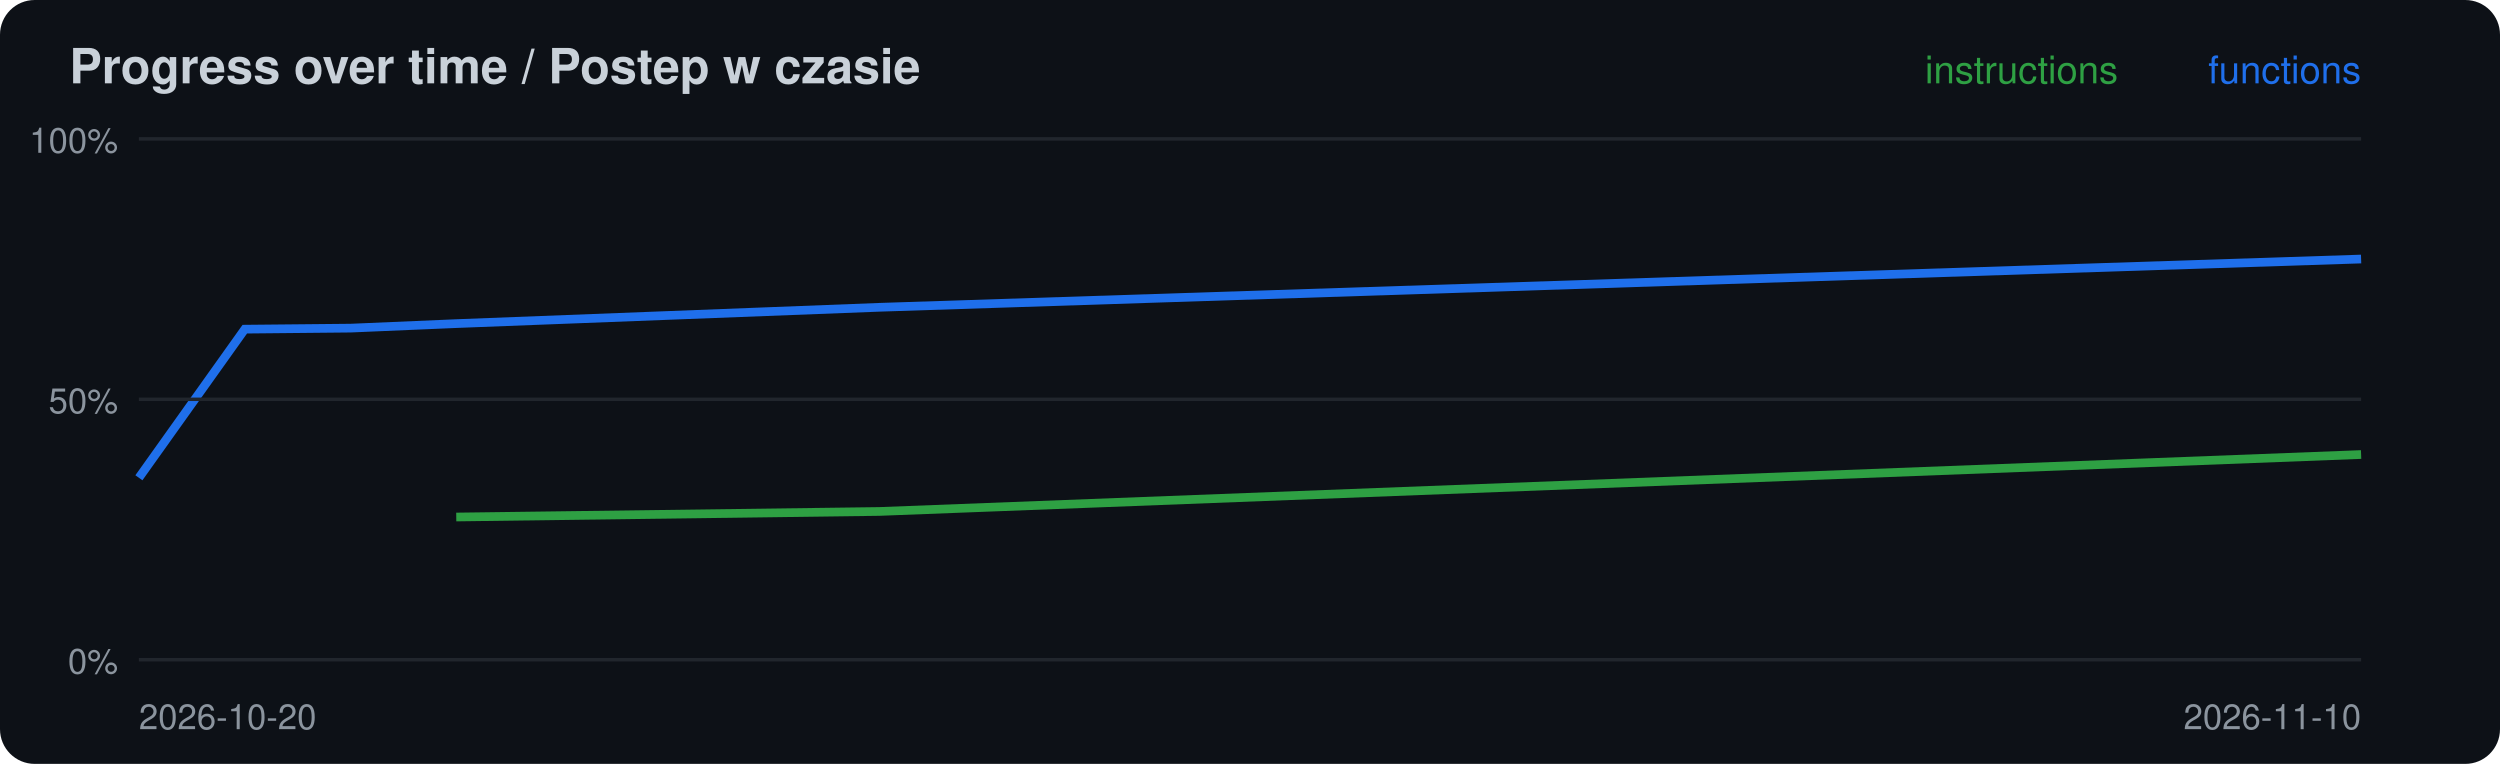
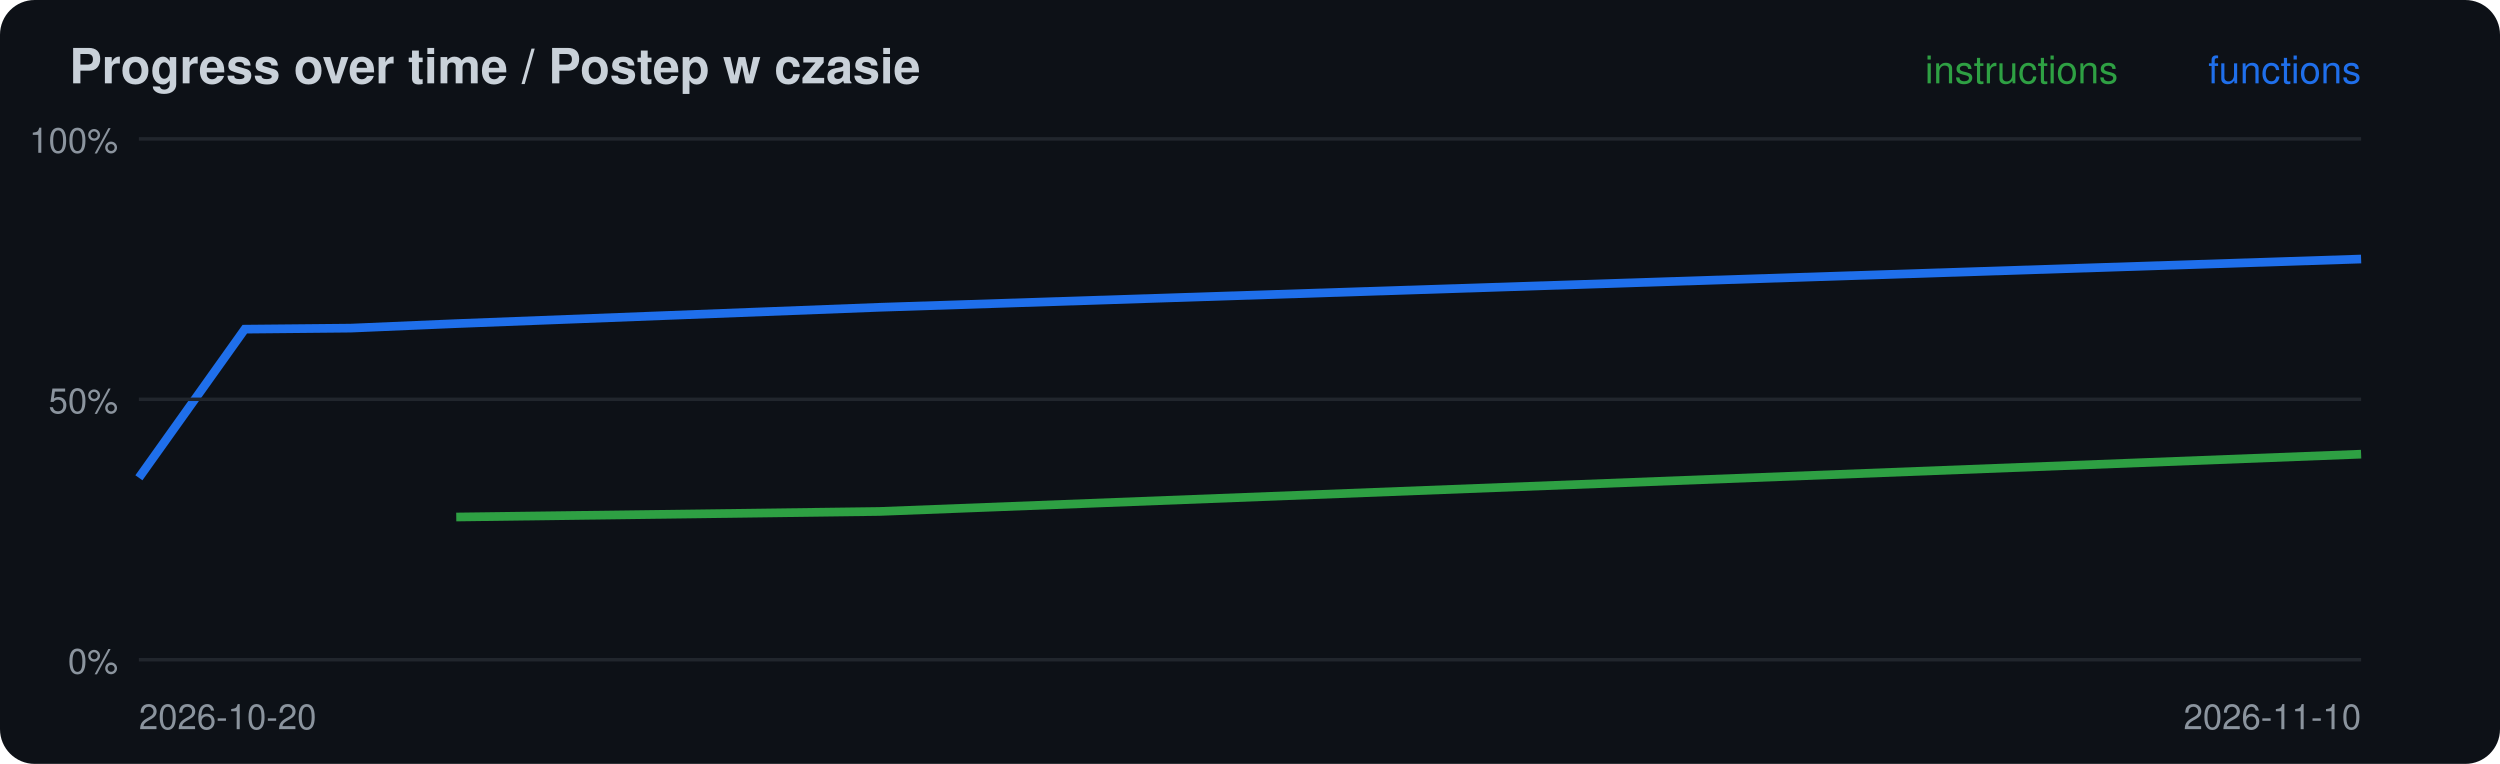
<svg xmlns="http://www.w3.org/2000/svg" width="720" height="220" viewBox="0 0 720 220">
  <rect width="720" height="220" rx="10" fill="#0d1117" />
  <text x="20" y="24" font-family="-apple-system,Segoe UI,Helvetica,Arial,sans-serif" font-size="14" font-weight="600" fill="#c9d1d9">Progress over time / Postep w czasie</text>
-   <polyline points="131.4,148.9 253.3,147.3 680.0,130.9" fill="none" stroke="#2ea043" stroke-width="2.5" />
+   <polyline points="131.4,148.9 253.3,147.3 680.0,130.8" fill="none" stroke="#2ea043" stroke-width="2.5" />
  <polyline points="40.0,137.6 70.5,94.8 101.0,94.5 131.4,93.2 253.3,88.5 680.0,74.6" fill="none" stroke="#1f6feb" stroke-width="2.5" />
  <line x1="40" x2="680" y1="190.0" y2="190.0" stroke="#21262d" />
  <text x="34" y="194.0" font-family="-apple-system,Segoe UI,Helvetica,Arial,sans-serif" font-size="10" fill="#8b949e" text-anchor="end">0%</text>
  <line x1="40" x2="680" y1="115.0" y2="115.0" stroke="#21262d" />
  <text x="34" y="119.0" font-family="-apple-system,Segoe UI,Helvetica,Arial,sans-serif" font-size="10" fill="#8b949e" text-anchor="end">50%</text>
  <line x1="40" x2="680" y1="40.0" y2="40.0" stroke="#21262d" />
  <text x="34" y="44.0" font-family="-apple-system,Segoe UI,Helvetica,Arial,sans-serif" font-size="10" fill="#8b949e" text-anchor="end">100%</text>
  <text x="40" y="210" font-family="-apple-system,Segoe UI,Helvetica,Arial,sans-serif" font-size="10" fill="#8b949e">2026-10-20</text>
  <text x="680" y="24" font-family="-apple-system,Segoe UI,Helvetica,Arial,sans-serif" font-size="11" fill="#1f6feb" text-anchor="end">functions</text>
  <text x="610" y="24" font-family="-apple-system,Segoe UI,Helvetica,Arial,sans-serif" font-size="11" fill="#2ea043" text-anchor="end">instructions</text>
  <text x="680" y="210" font-family="-apple-system,Segoe UI,Helvetica,Arial,sans-serif" font-size="10" fill="#8b949e" text-anchor="end">2026-11-10</text>
</svg>
